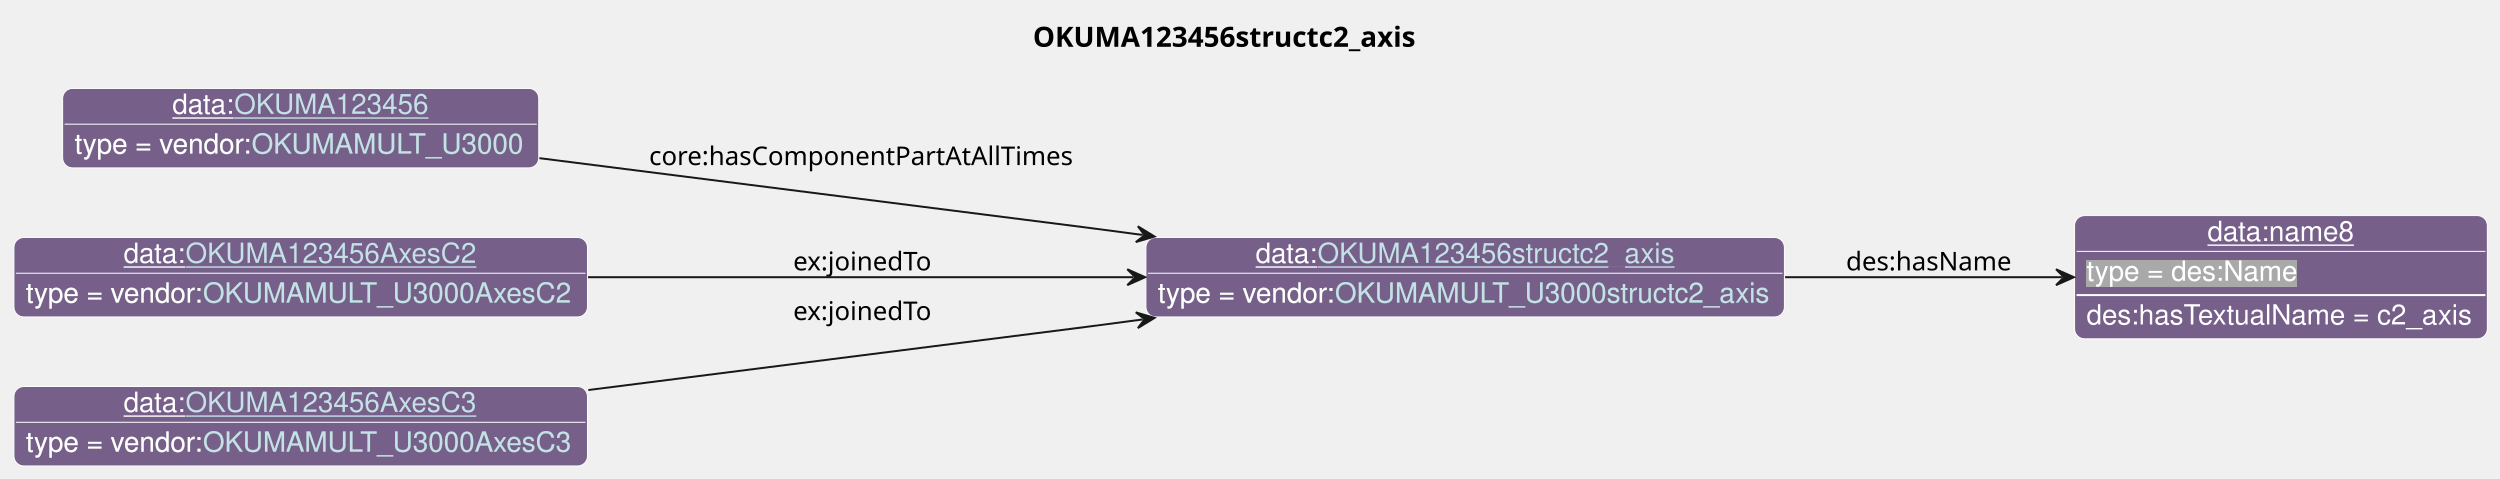
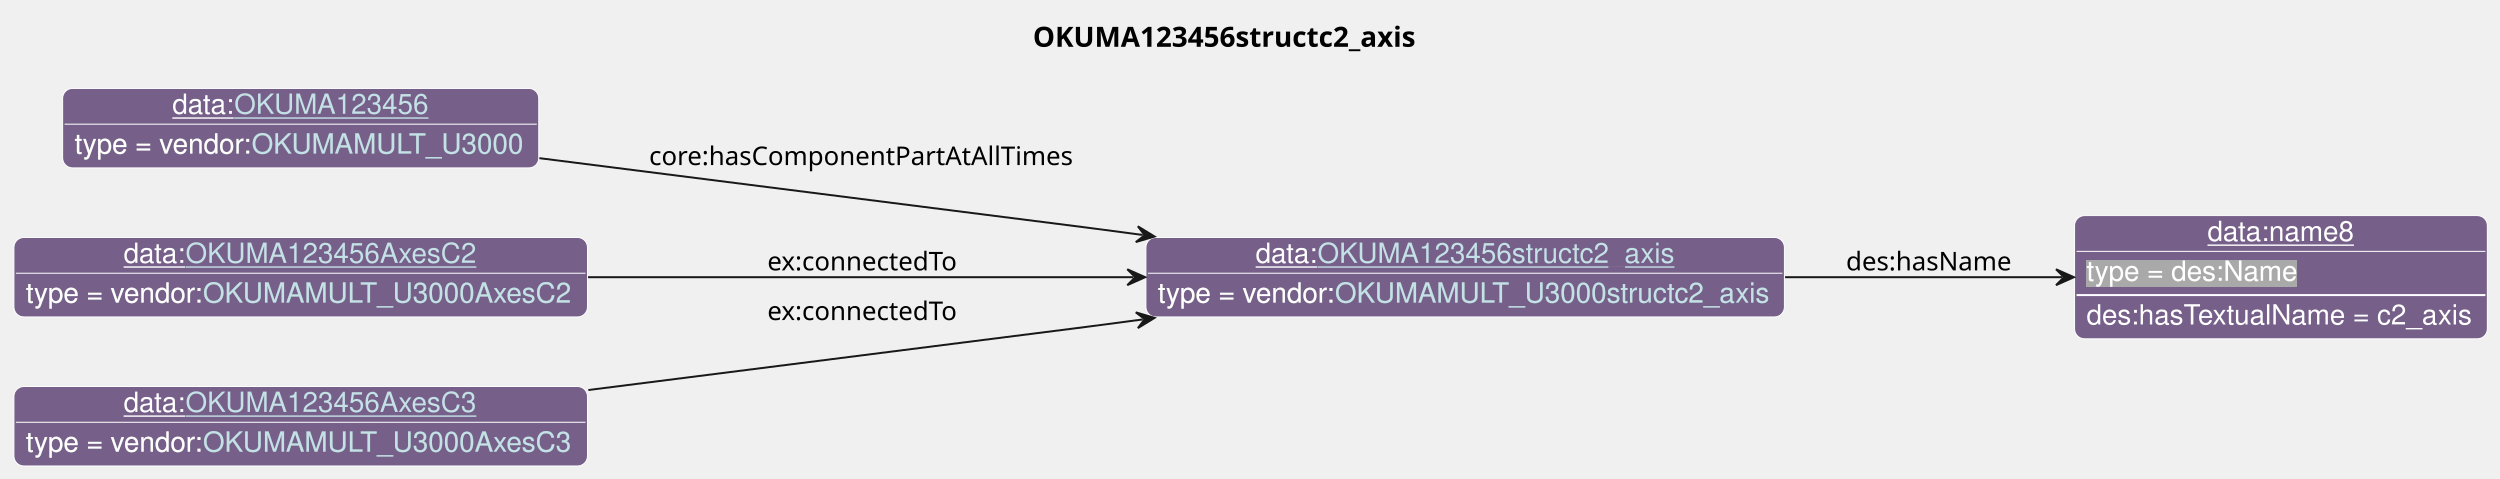
<svg xmlns="http://www.w3.org/2000/svg" xmlns:xlink="http://www.w3.org/1999/xlink" contentStyleType="text/css" data-diagram-type="CLASS" height="241px" preserveAspectRatio="none" style="width:1258px;height:241px;background:#FFFFFF;" version="1.1" viewBox="0 0 1258 241" width="1258px" zoomAndPan="magnify">
  <defs>
-     <filter height="1" id="b6yij19e6z3c30" width="1" x="0" y="0">
+     <filter height="1" id="b6kx388of6zrp0" width="1" x="0" y="0">
      <feFlood flood-color="#76608A" result="flood" />
      <feComposite in="SourceGraphic" in2="flood" operator="over" />
    </filter>
-     <filter height="1" id="b6yij19e6z3c31" width="1" x="0" y="0">
+     <filter height="1" id="b6kx388of6zrp1" width="1" x="0" y="0">
      <feFlood flood-color="#A9A9A9" result="flood" />
      <feComposite in="SourceGraphic" in2="flood" operator="over" />
    </filter>
  </defs>
  <g>
    <g class="title" data-source-line="13">
      <text fill="#000000" font-family="sans-serif" font-size="14" font-weight="bold" lengthAdjust="spacing" textLength="205.133" x="519.75" y="23.535">OKUMA123456structc2_axis</text>
    </g>
    <g class="entity" data-entity="o0" data-source-line="131" data-uid="ent0002" id="entity_o0">
      <rect fill="#76608A" height="40" rx="5" ry="5" style="stroke:#FFFFFF;stroke-width:0.5;" width="321.299" x="576.62" y="119.488" />
      <text fill="#FFFFFF" font-family="Helvetica" font-size="14" lengthAdjust="spacing" text-decoration="underline" textLength="31.138" x="631.825" y="132.269">data:</text>
      <a href="./OKUMA123456structc2_axis.html" target="_top" title="./OKUMA123456structc2_axis.html" xlink:actuate="onRequest" xlink:href="./OKUMA123456structc2_axis.html" xlink:show="new" xlink:title="./OKUMA123456structc2_axis.html" xlink:type="simple">
        <text fill="#C4E1E6" font-family="Helvetica" font-size="14" lengthAdjust="spacing" text-decoration="underline" textLength="179.751" x="662.963" y="132.269">OKUMA123456structc2_axis</text>
      </a>
      <line style="stroke:#FFFFFF;stroke-width:0.5;" x1="577.62" x2="896.919" y1="137.488" y2="137.488" />
-       <text fill="#FFFFFF" filter="url(#b6yij19e6z3c30)" font-family="Helvetica" font-size="14" lengthAdjust="spacing" textLength="89.113" x="582.62" y="152.269">type = vendor:</text>
+       <text fill="#FFFFFF" filter="url(#b6kx388of6zrp0)" font-family="Helvetica" font-size="14" lengthAdjust="spacing" textLength="89.113" x="582.62" y="152.269">type = vendor:</text>
      <a href="../OKUMA.html#OKUMAMULT_U3000structc2_axis" target="_top" title="../OKUMA.html#OKUMAMULT_U3000structc2_axis" xlink:actuate="onRequest" xlink:href="../OKUMA.html#OKUMAMULT_U3000structc2_axis" xlink:show="new" xlink:title="../OKUMA.html#OKUMAMULT_U3000structc2_axis" xlink:type="simple">
-         <text fill="#C4E1E6" filter="url(#b6yij19e6z3c30)" font-family="Helvetica" font-size="14" lengthAdjust="spacing" textLength="220.185" x="671.733" y="152.269">OKUMAMULT_U3000structc2_axis</text>
+         <text fill="#C4E1E6" filter="url(#b6kx388of6zrp0)" font-family="Helvetica" font-size="14" lengthAdjust="spacing" textLength="220.185" x="671.733" y="152.269">OKUMAMULT_U3000structc2_axis</text>
        <line style="stroke:#76608A;stroke-width:0.5;" x1="671.733" x2="891.919" y1="153.269" y2="153.269" />
      </a>
    </g>
    <g class="entity" data-entity="o1" data-source-line="131" data-uid="ent0003" id="entity_o1">
      <rect fill="#76608A" height="62" rx="5" ry="5" style="stroke:#FFFFFF;stroke-width:0.5;" width="207.713" x="1043.92" y="108.488" />
      <text fill="#FFFFFF" font-family="Helvetica" font-size="14" lengthAdjust="spacing" text-decoration="underline" textLength="73.944" x="1110.804" y="121.269">data:name8</text>
      <line style="stroke:#FFFFFF;stroke-width:0.5;" x1="1044.92" x2="1250.633" y1="126.488" y2="126.488" />
-       <text fill="#FFFFFF" filter="url(#b6yij19e6z3c31)" font-family="Helvetica" font-size="14" lengthAdjust="spacing" textLength="106.224" x="1049.92" y="141.269">type = des:Name</text>
+       <text fill="#FFFFFF" filter="url(#b6kx388of6zrp1)" font-family="Helvetica" font-size="14" lengthAdjust="spacing" textLength="106.224" x="1049.92" y="141.269">type = des:Name</text>
      <line style="stroke:#FFFFFF;stroke-width:1;" x1="1044.92" x2="1250.633" y1="148.488" y2="148.488" />
      <text fill="#FFFFFF" font-family="Helvetica" font-size="14" lengthAdjust="spacing" textLength="195.713" x="1049.92" y="163.269">des:hasTextualName = c2_axis</text>
    </g>
    <g class="entity" data-entity="o2" data-source-line="131" data-uid="ent0004" id="entity_o2">
      <rect fill="#76608A" height="40" rx="5" ry="5" style="stroke:#FFFFFF;stroke-width:0.5;" width="239.602" x="31.51" y="44.488" />
      <text fill="#FFFFFF" font-family="Helvetica" font-size="14" lengthAdjust="spacing" text-decoration="underline" textLength="31.138" x="86.715" y="57.269">data:</text>
      <a href="./OKUMA123456.html" target="_top" title="./OKUMA123456.html" xlink:actuate="onRequest" xlink:href="./OKUMA123456.html" xlink:show="new" xlink:title="./OKUMA123456.html" xlink:type="simple">
        <text fill="#C4E1E6" font-family="Helvetica" font-size="14" lengthAdjust="spacing" text-decoration="underline" textLength="98.055" x="117.853" y="57.269">OKUMA123456</text>
      </a>
      <line style="stroke:#FFFFFF;stroke-width:0.5;" x1="32.51" x2="270.113" y1="62.488" y2="62.488" />
-       <text fill="#FFFFFF" filter="url(#b6yij19e6z3c30)" font-family="Helvetica" font-size="14" lengthAdjust="spacing" textLength="89.113" x="37.51" y="77.269">type = vendor:</text>
+       <text fill="#FFFFFF" filter="url(#b6kx388of6zrp0)" font-family="Helvetica" font-size="14" lengthAdjust="spacing" textLength="89.113" x="37.51" y="77.269">type = vendor:</text>
      <a href="../OKUMA.html#OKUMAMULT_U3000" target="_top" title="../OKUMA.html#OKUMAMULT_U3000" xlink:actuate="onRequest" xlink:href="../OKUMA.html#OKUMAMULT_U3000" xlink:show="new" xlink:title="../OKUMA.html#OKUMAMULT_U3000" xlink:type="simple">
-         <text fill="#C4E1E6" filter="url(#b6yij19e6z3c30)" font-family="Helvetica" font-size="14" lengthAdjust="spacing" textLength="138.489" x="126.623" y="77.269">OKUMAMULT_U3000</text>
+         <text fill="#C4E1E6" filter="url(#b6kx388of6zrp0)" font-family="Helvetica" font-size="14" lengthAdjust="spacing" textLength="138.489" x="126.623" y="77.269">OKUMAMULT_U3000</text>
        <line style="stroke:#76608A;stroke-width:0.5;" x1="126.623" x2="265.113" y1="78.269" y2="78.269" />
      </a>
    </g>
    <g class="entity" data-entity="o3" data-source-line="131" data-uid="ent0005" id="entity_o3">
      <rect fill="#76608A" height="40" rx="5" ry="5" style="stroke:#FFFFFF;stroke-width:0.5;" width="288.623" x="7" y="119.488" />
      <text fill="#FFFFFF" font-family="Helvetica" font-size="14" lengthAdjust="spacing" text-decoration="underline" textLength="31.138" x="62.205" y="132.269">data:</text>
      <a href="./OKUMA123456AxesC2.html" target="_top" title="./OKUMA123456AxesC2.html" xlink:actuate="onRequest" xlink:href="./OKUMA123456AxesC2.html" xlink:show="new" xlink:title="./OKUMA123456AxesC2.html" xlink:type="simple">
        <text fill="#C4E1E6" font-family="Helvetica" font-size="14" lengthAdjust="spacing" text-decoration="underline" textLength="147.075" x="93.343" y="132.269">OKUMA123456AxesC2</text>
      </a>
      <line style="stroke:#FFFFFF;stroke-width:0.5;" x1="8" x2="294.623" y1="137.488" y2="137.488" />
-       <text fill="#FFFFFF" filter="url(#b6yij19e6z3c30)" font-family="Helvetica" font-size="14" lengthAdjust="spacing" textLength="89.113" x="13" y="152.269">type = vendor:</text>
+       <text fill="#FFFFFF" filter="url(#b6kx388of6zrp0)" font-family="Helvetica" font-size="14" lengthAdjust="spacing" textLength="89.113" x="13" y="152.269">type = vendor:</text>
      <a href="../OKUMA.html#OKUMAMULT_U3000AxesC2" target="_top" title="../OKUMA.html#OKUMAMULT_U3000AxesC2" xlink:actuate="onRequest" xlink:href="../OKUMA.html#OKUMAMULT_U3000AxesC2" xlink:show="new" xlink:title="../OKUMA.html#OKUMAMULT_U3000AxesC2" xlink:type="simple">
-         <text fill="#C4E1E6" filter="url(#b6yij19e6z3c30)" font-family="Helvetica" font-size="14" lengthAdjust="spacing" textLength="187.51" x="102.113" y="152.269">OKUMAMULT_U3000AxesC2</text>
+         <text fill="#C4E1E6" filter="url(#b6kx388of6zrp0)" font-family="Helvetica" font-size="14" lengthAdjust="spacing" textLength="187.51" x="102.113" y="152.269">OKUMAMULT_U3000AxesC2</text>
        <line style="stroke:#76608A;stroke-width:0.5;" x1="102.113" x2="289.623" y1="153.269" y2="153.269" />
      </a>
    </g>
    <g class="entity" data-entity="o4" data-source-line="131" data-uid="ent0006" id="entity_o4">
      <rect fill="#76608A" height="40" rx="5" ry="5" style="stroke:#FFFFFF;stroke-width:0.5;" width="288.623" x="7" y="194.488" />
      <text fill="#FFFFFF" font-family="Helvetica" font-size="14" lengthAdjust="spacing" text-decoration="underline" textLength="31.138" x="62.205" y="207.269">data:</text>
      <a href="./OKUMA123456AxesC3.html" target="_top" title="./OKUMA123456AxesC3.html" xlink:actuate="onRequest" xlink:href="./OKUMA123456AxesC3.html" xlink:show="new" xlink:title="./OKUMA123456AxesC3.html" xlink:type="simple">
        <text fill="#C4E1E6" font-family="Helvetica" font-size="14" lengthAdjust="spacing" text-decoration="underline" textLength="147.075" x="93.343" y="207.269">OKUMA123456AxesC3</text>
      </a>
      <line style="stroke:#FFFFFF;stroke-width:0.5;" x1="8" x2="294.623" y1="212.488" y2="212.488" />
-       <text fill="#FFFFFF" filter="url(#b6yij19e6z3c30)" font-family="Helvetica" font-size="14" lengthAdjust="spacing" textLength="89.113" x="13" y="227.269">type = vendor:</text>
+       <text fill="#FFFFFF" filter="url(#b6kx388of6zrp0)" font-family="Helvetica" font-size="14" lengthAdjust="spacing" textLength="89.113" x="13" y="227.269">type = vendor:</text>
      <a href="../OKUMA.html#OKUMAMULT_U3000AxesC3" target="_top" title="../OKUMA.html#OKUMAMULT_U3000AxesC3" xlink:actuate="onRequest" xlink:href="../OKUMA.html#OKUMAMULT_U3000AxesC3" xlink:show="new" xlink:title="../OKUMA.html#OKUMAMULT_U3000AxesC3" xlink:type="simple">
-         <text fill="#C4E1E6" filter="url(#b6yij19e6z3c30)" font-family="Helvetica" font-size="14" lengthAdjust="spacing" textLength="187.51" x="102.113" y="227.269">OKUMAMULT_U3000AxesC3</text>
+         <text fill="#C4E1E6" filter="url(#b6kx388of6zrp0)" font-family="Helvetica" font-size="14" lengthAdjust="spacing" textLength="187.51" x="102.113" y="227.269">OKUMAMULT_U3000AxesC3</text>
        <line style="stroke:#76608A;stroke-width:0.5;" x1="102.113" x2="289.623" y1="228.269" y2="228.269" />
      </a>
    </g>
    <g class="link" data-entity-1="o0" data-entity-2="o1" data-source-line="195" data-uid="lnk7" id="link_o0_o1">
      <path codeLine="195" d="M898.26,139.488 C947.13,139.488 993.55,139.488 1037.59,139.488" fill="none" id="o0-to-o1" style="stroke:#181818;stroke-width:1;" />
      <polygon fill="#181818" points="1043.59,139.488,1034.59,135.488,1038.59,139.488,1034.59,143.488,1043.59,139.488" style="stroke:#181818;stroke-width:1;" />
      <text fill="#000000" font-family="sans-serif" font-size="13" lengthAdjust="spacing" textLength="84.202" x="928.92" y="136.057">des:hasName</text>
    </g>
    <g class="link" data-entity-1="o2" data-entity-2="o0" data-source-line="195" data-uid="lnk8" id="link_o2_o0">
      <path codeLine="195" d="M271.42,79.588 C387.5,94.308 546.62,114.488 546.62,114.488 C546.62,114.488 554.652,115.543 575.022,118.233" fill="none" id="o2-to-o0" style="stroke:#181818;stroke-width:1;" />
      <polygon fill="#181818" points="580.97,119.018,572.571,113.874,576.013,118.364,571.524,121.806,580.97,119.018" style="stroke:#181818;stroke-width:1;" />
      <text fill="#000000" font-family="sans-serif" font-size="13" lengthAdjust="spacing" textLength="219.565" x="326.62" y="83.067">core:hasComponentPartAtAllTimes</text>
    </g>
    <g class="link" data-entity-1="o3" data-entity-2="o0" data-source-line="195" data-uid="lnk9" id="link_o3_o0">
      <path codeLine="195" d="M295.91,139.488 C380.85,139.488 482.59,139.488 570.25,139.488" fill="none" id="o3-to-o0" style="stroke:#181818;stroke-width:1;" />
      <polygon fill="#181818" points="576.25,139.488,567.25,135.488,571.25,139.488,567.25,143.488,576.25,139.488" style="stroke:#181818;stroke-width:1;" />
-       <text fill="#000000" font-family="sans-serif" font-size="13" lengthAdjust="spacing" textLength="74.725" x="399.12" y="136.057">ex:joinedTo</text>
+       <text fill="#000000" font-family="sans-serif" font-size="13" lengthAdjust="spacing" textLength="100.502" x="386.12" y="136.057">ex:connectedTo</text>
    </g>
    <g class="link" data-entity-1="o4" data-entity-2="o0" data-source-line="195" data-uid="lnk10" id="link_o4_o0">
      <path codeLine="195" d="M296.06,196.258 C408.75,181.968 546.62,164.488 546.62,164.488 C546.62,164.488 554.652,163.434 575.022,160.744" fill="none" id="o4-to-o0" style="stroke:#181818;stroke-width:1;" />
      <polygon fill="#181818" points="580.97,159.958,571.524,157.171,576.013,160.613,572.571,165.102,580.97,159.958" style="stroke:#181818;stroke-width:1;" />
-       <text fill="#000000" font-family="sans-serif" font-size="13" lengthAdjust="spacing" textLength="74.725" x="399.12" y="161.057">ex:joinedTo</text>
+       <text fill="#000000" font-family="sans-serif" font-size="13" lengthAdjust="spacing" textLength="100.502" x="386.12" y="161.057">ex:connectedTo</text>
    </g>
  </g>
</svg>
